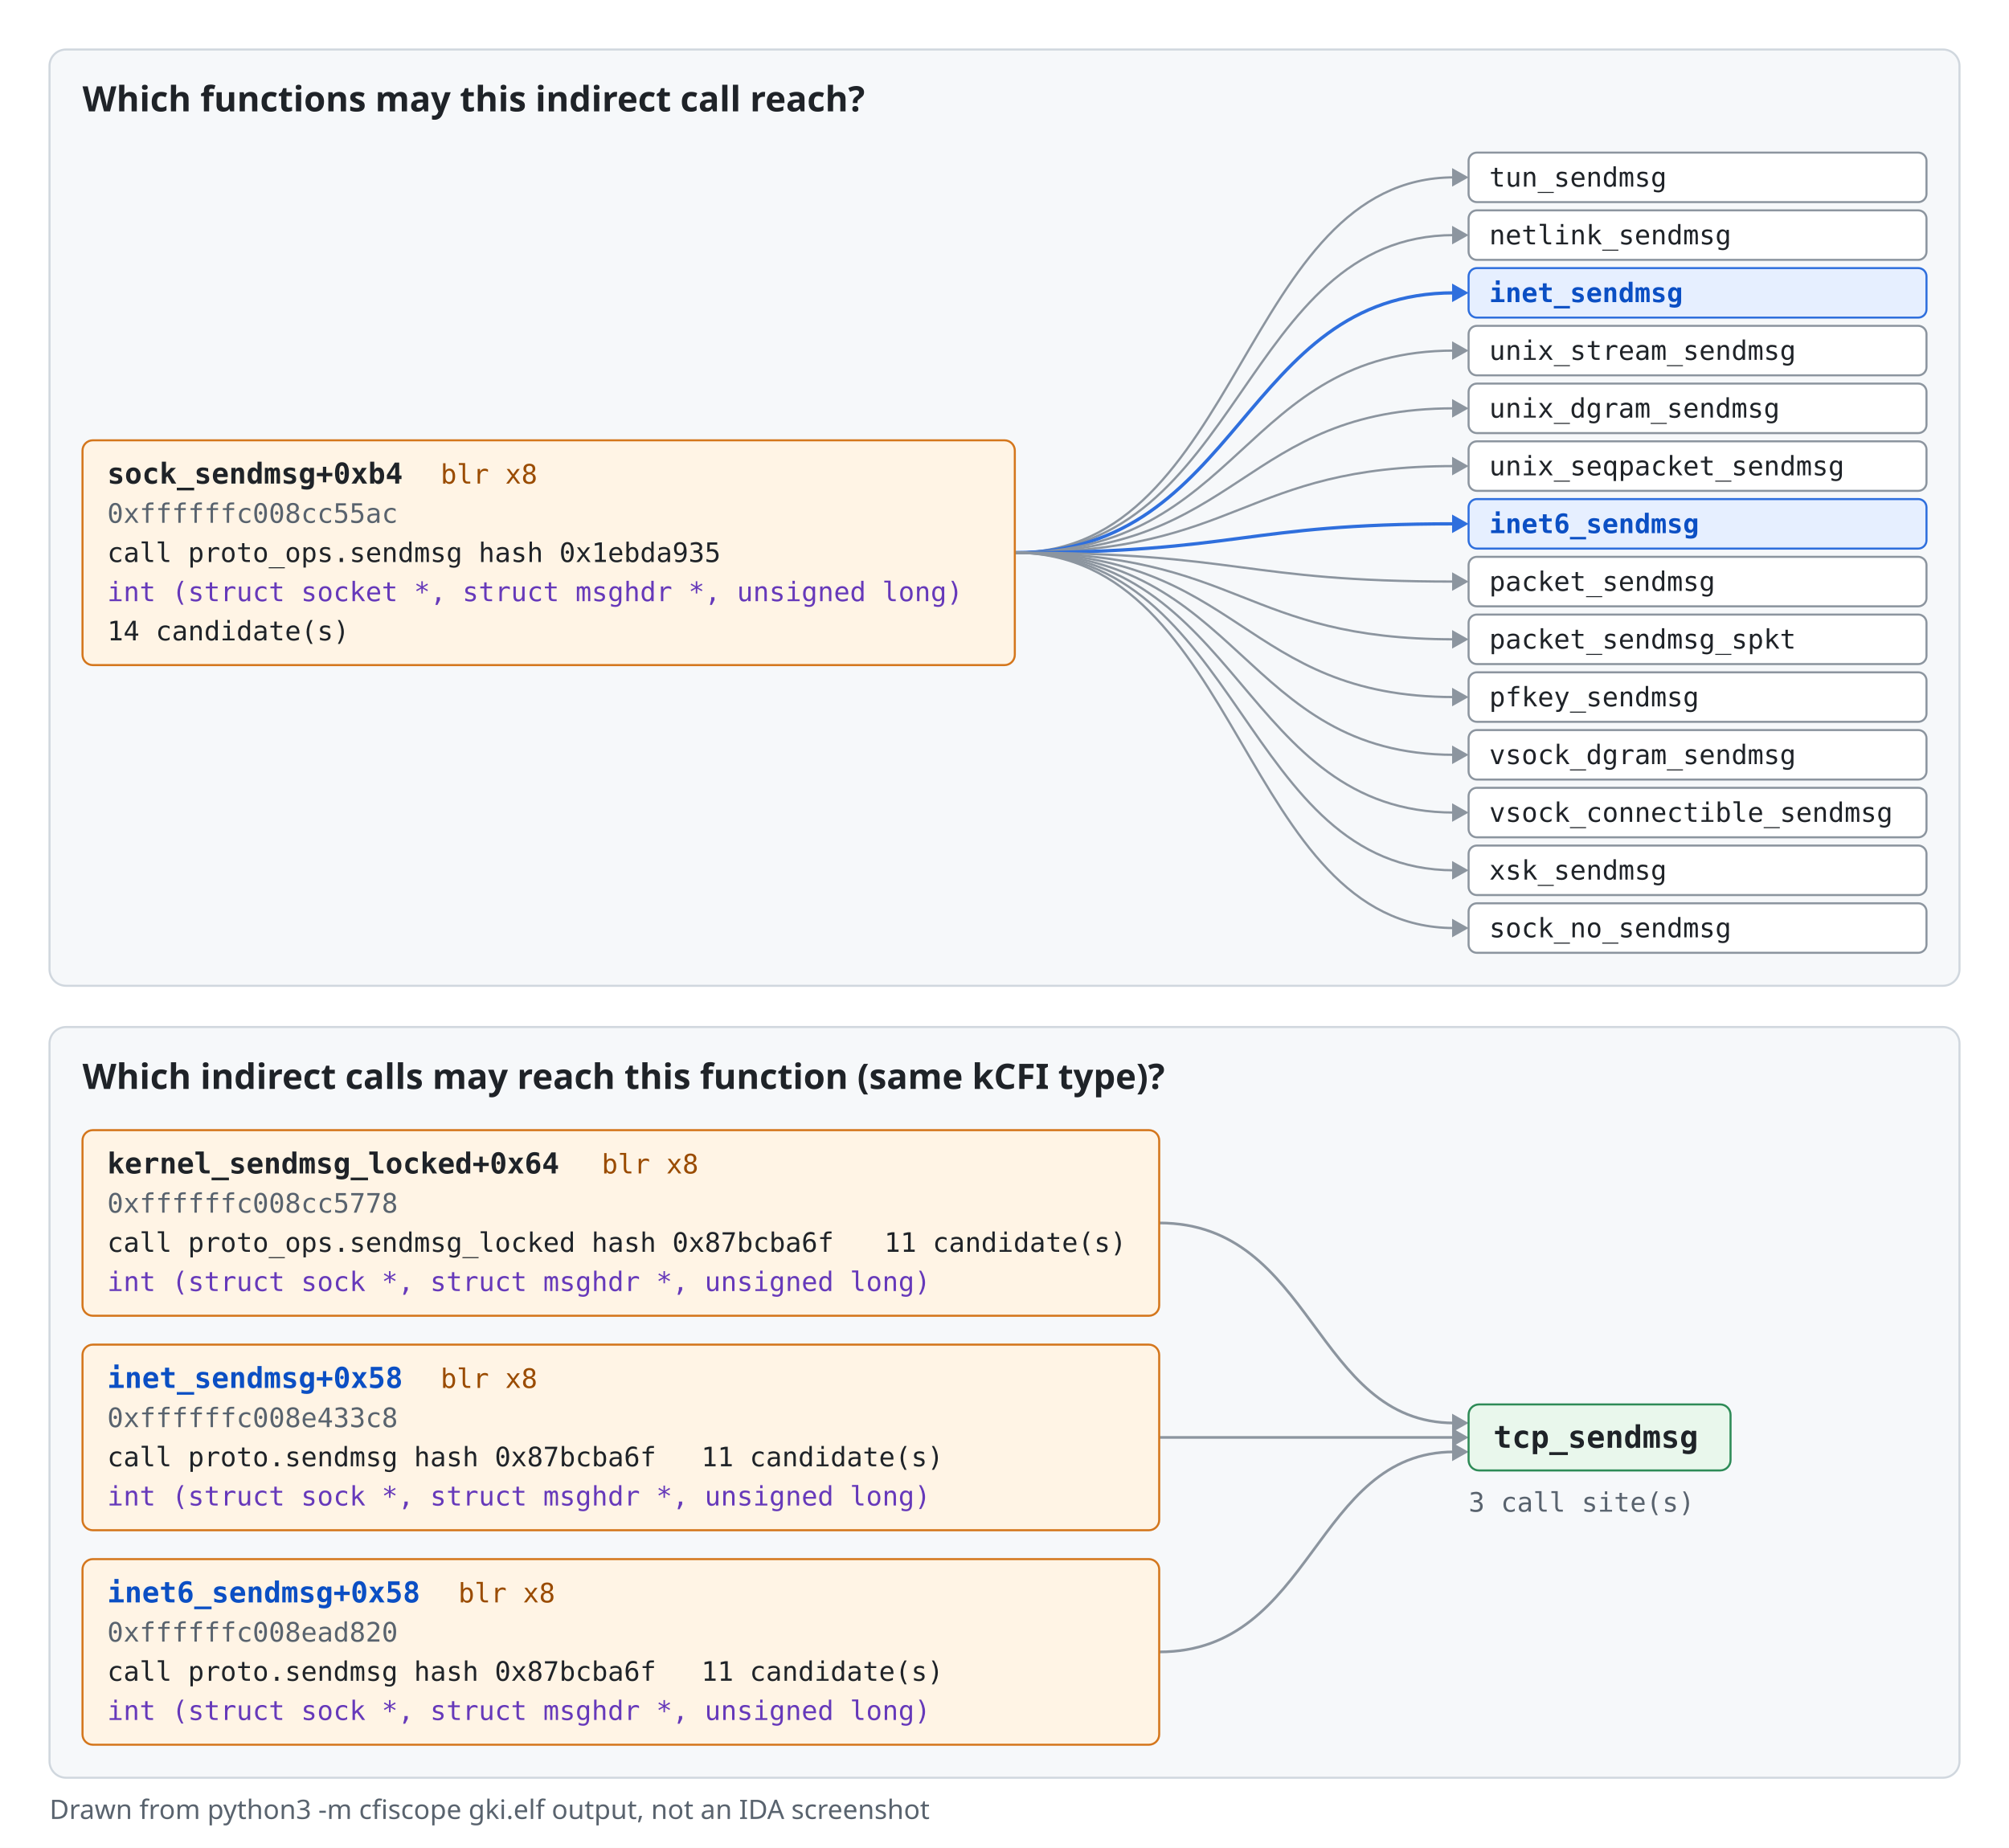
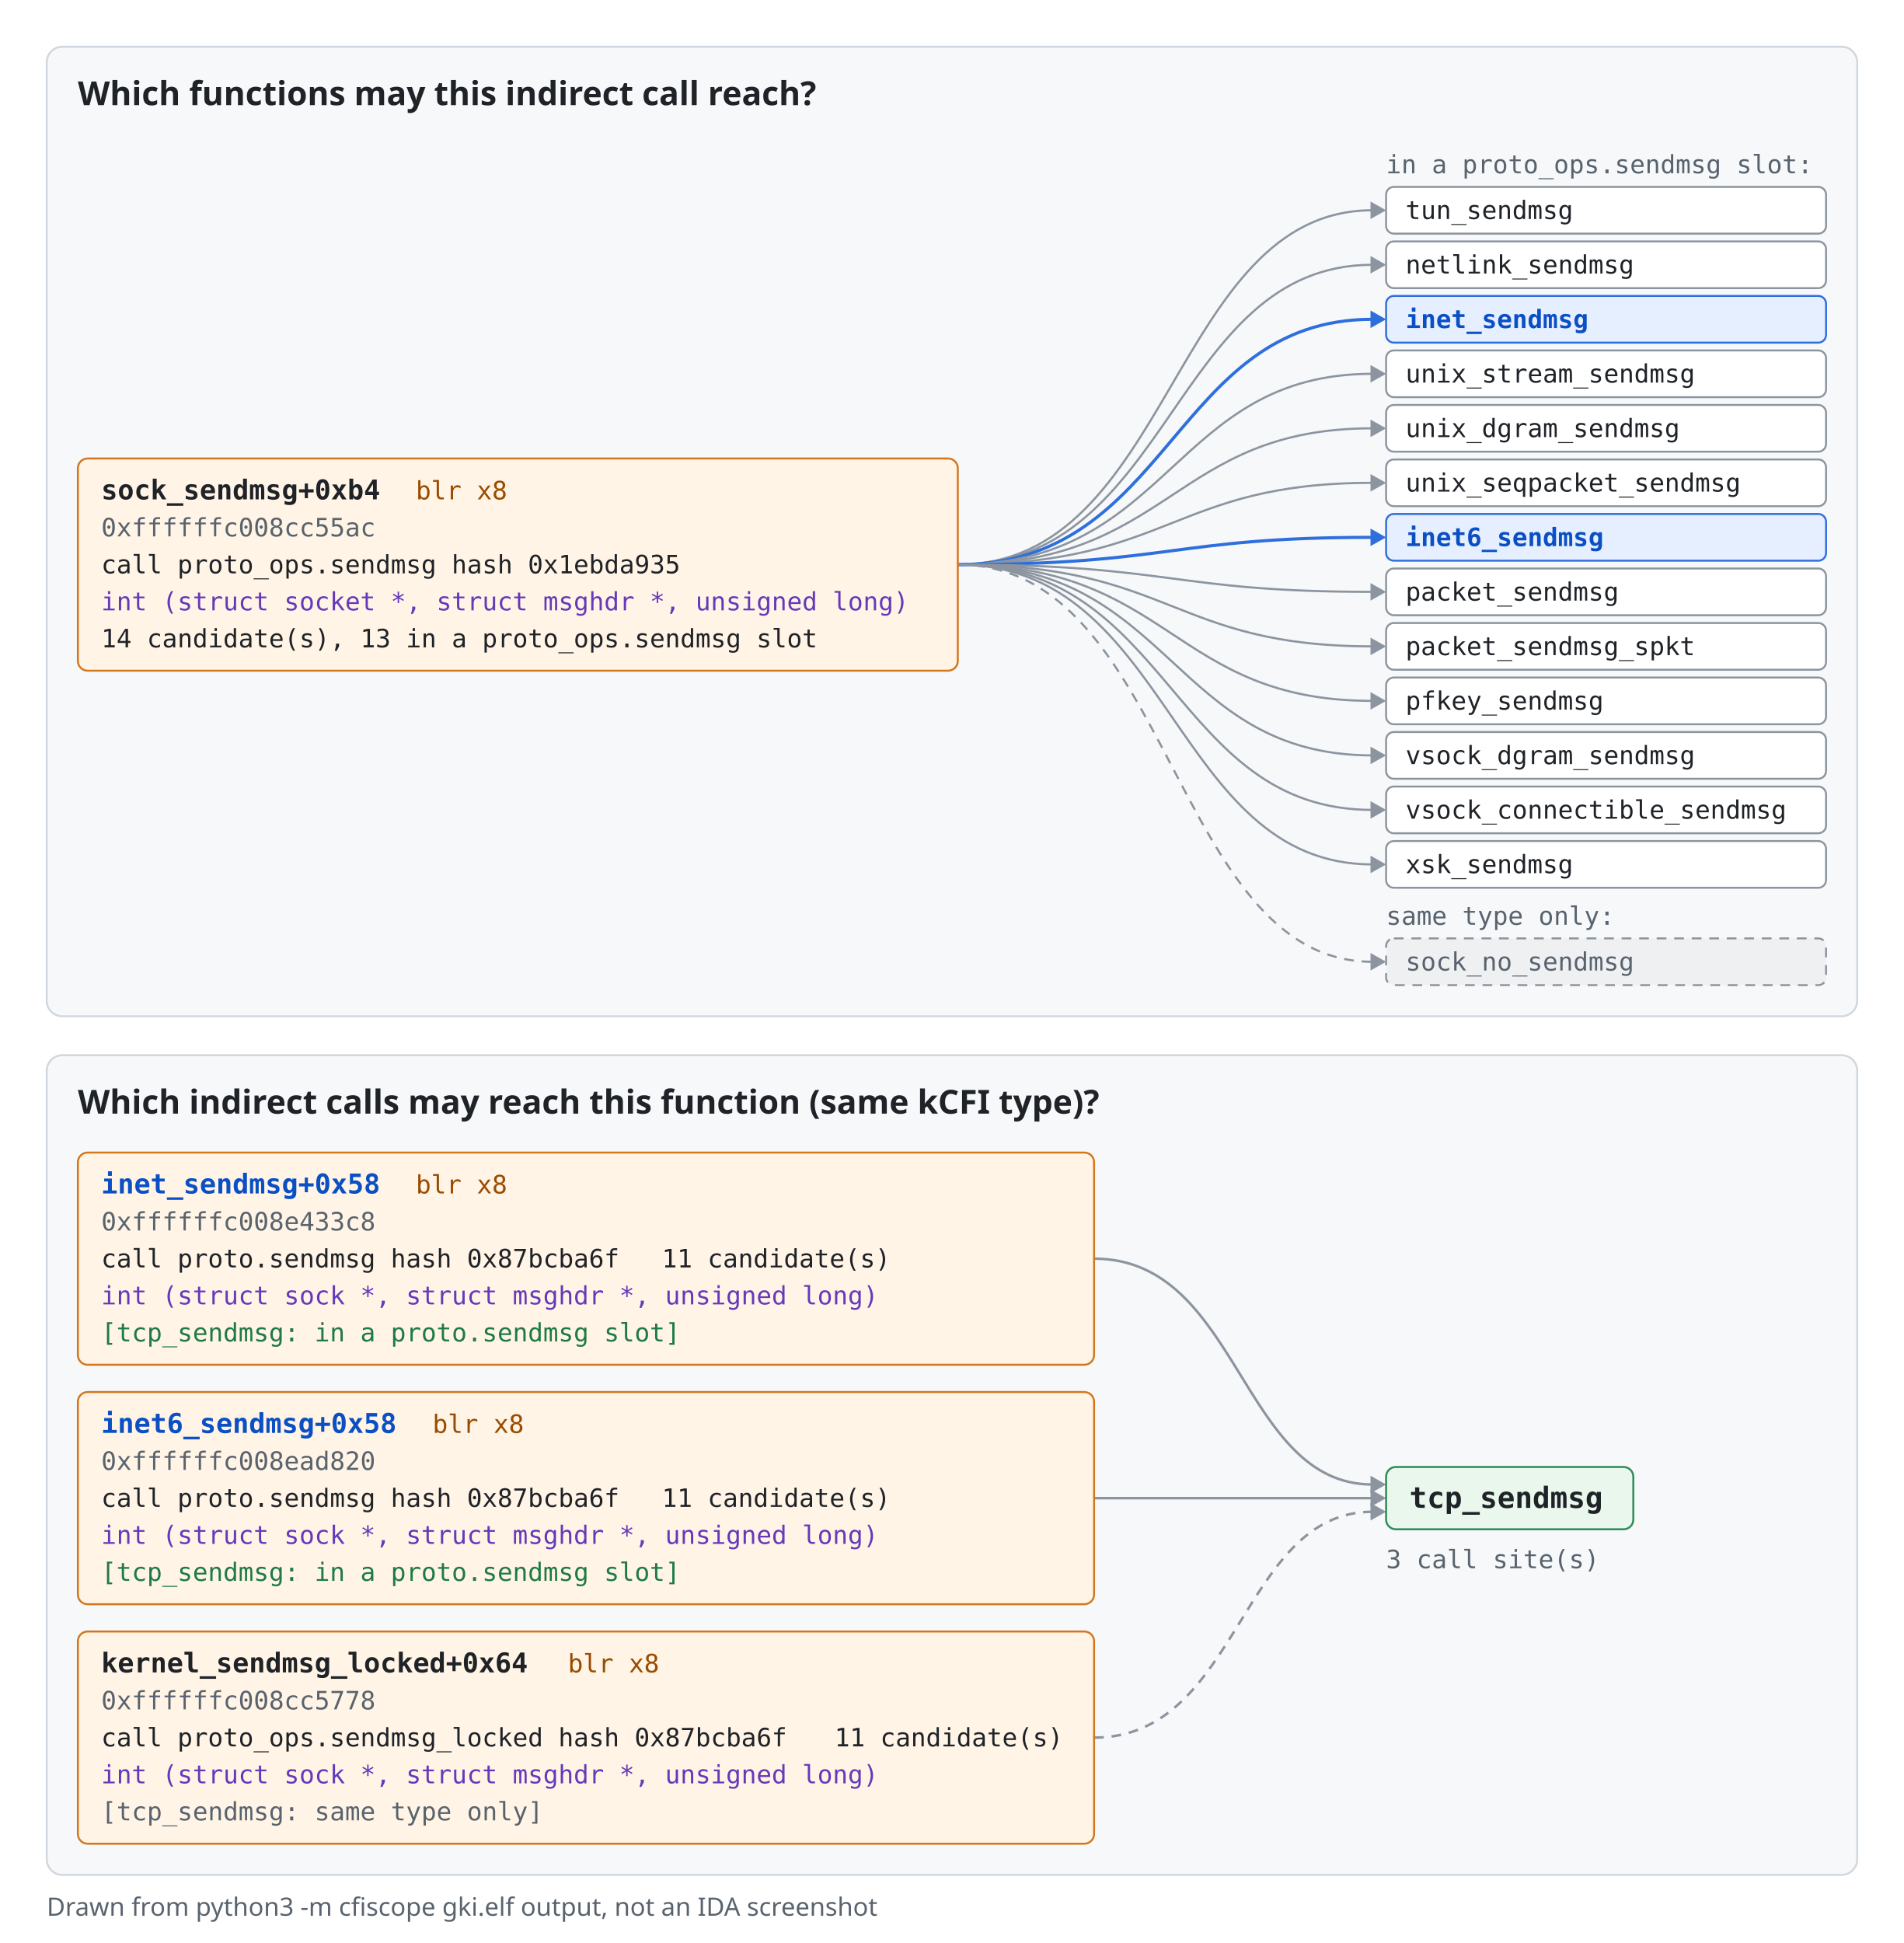
- <svg xmlns="http://www.w3.org/2000/svg" width="974" height="896" viewBox="0 0 974 896" font-family="monospace" font-size="13">
-   <rect x="0" y="0" width="974" height="896" fill="#ffffff" />
+ <svg xmlns="http://www.w3.org/2000/svg" width="978" height="998" viewBox="0 0 978 998" font-family="monospace" font-size="13">
+   <rect x="0" y="0" width="978" height="998" fill="#ffffff" />
  <g id="targets">
-     <rect x="24" y="24" width="926" height="454" rx="8" fill="#f6f8fa" stroke="#d0d7de" />
+     <rect x="24" y="24" width="930" height="498" rx="8" fill="#f6f8fa" stroke="#d0d7de" />
    <text class="heading" x="40" y="54" font-size="17" fill="#1f2328" font-weight="bold" font-family="sans-serif">Which functions may this indirect call reach?</text>
    <g class="edge">
-       <path d="M492 268 C602 268 602 86 705 86" fill="none" stroke="#8c959f" stroke-width="1.1" />
-       <polygon points="704,81.5 712,86 704,90.5" fill="#8c959f" />
+       <path d="M492 290 C602 290 602 108 705 108" fill="none" stroke="#8c959f" stroke-width="1.1" />
+       <polygon points="704,103.5 712,108 704,112.5" fill="#8c959f" />
    </g>
    <g class="edge">
-       <path d="M492 268 C602 268 602 114 705 114" fill="none" stroke="#8c959f" stroke-width="1.1" />
-       <polygon points="704,109.5 712,114 704,118.5" fill="#8c959f" />
+       <path d="M492 290 C602 290 602 136 705 136" fill="none" stroke="#8c959f" stroke-width="1.1" />
+       <polygon points="704,131.5 712,136 704,140.5" fill="#8c959f" />
    </g>
    <g class="edge">
-       <path d="M492 268 C602 268 602 142 705 142" fill="none" stroke="#2f6fdd" stroke-width="1.6" />
-       <polygon points="704,137.5 712,142 704,146.5" fill="#2f6fdd" />
+       <path d="M492 290 C602 290 602 164 705 164" fill="none" stroke="#2f6fdd" stroke-width="1.6" />
+       <polygon points="704,159.5 712,164 704,168.5" fill="#2f6fdd" />
    </g>
    <g class="edge">
-       <path d="M492 268 C602 268 602 170 705 170" fill="none" stroke="#8c959f" stroke-width="1.1" />
-       <polygon points="704,165.5 712,170 704,174.5" fill="#8c959f" />
+       <path d="M492 290 C602 290 602 192 705 192" fill="none" stroke="#8c959f" stroke-width="1.1" />
+       <polygon points="704,187.5 712,192 704,196.5" fill="#8c959f" />
    </g>
    <g class="edge">
-       <path d="M492 268 C602 268 602 198 705 198" fill="none" stroke="#8c959f" stroke-width="1.1" />
-       <polygon points="704,193.5 712,198 704,202.5" fill="#8c959f" />
+       <path d="M492 290 C602 290 602 220 705 220" fill="none" stroke="#8c959f" stroke-width="1.1" />
+       <polygon points="704,215.5 712,220 704,224.5" fill="#8c959f" />
    </g>
    <g class="edge">
-       <path d="M492 268 C602 268 602 226 705 226" fill="none" stroke="#8c959f" stroke-width="1.1" />
-       <polygon points="704,221.5 712,226 704,230.5" fill="#8c959f" />
+       <path d="M492 290 C602 290 602 248 705 248" fill="none" stroke="#8c959f" stroke-width="1.1" />
+       <polygon points="704,243.5 712,248 704,252.5" fill="#8c959f" />
    </g>
    <g class="edge">
-       <path d="M492 268 C602 268 602 254 705 254" fill="none" stroke="#2f6fdd" stroke-width="1.6" />
-       <polygon points="704,249.5 712,254 704,258.5" fill="#2f6fdd" />
+       <path d="M492 290 C602 290 602 276 705 276" fill="none" stroke="#2f6fdd" stroke-width="1.6" />
+       <polygon points="704,271.5 712,276 704,280.5" fill="#2f6fdd" />
    </g>
    <g class="edge">
-       <path d="M492 268 C602 268 602 282 705 282" fill="none" stroke="#8c959f" stroke-width="1.1" />
-       <polygon points="704,277.5 712,282 704,286.5" fill="#8c959f" />
+       <path d="M492 290 C602 290 602 304 705 304" fill="none" stroke="#8c959f" stroke-width="1.1" />
+       <polygon points="704,299.5 712,304 704,308.5" fill="#8c959f" />
    </g>
    <g class="edge">
-       <path d="M492 268 C602 268 602 310 705 310" fill="none" stroke="#8c959f" stroke-width="1.1" />
-       <polygon points="704,305.5 712,310 704,314.5" fill="#8c959f" />
+       <path d="M492 290 C602 290 602 332 705 332" fill="none" stroke="#8c959f" stroke-width="1.1" />
+       <polygon points="704,327.5 712,332 704,336.5" fill="#8c959f" />
    </g>
    <g class="edge">
-       <path d="M492 268 C602 268 602 338 705 338" fill="none" stroke="#8c959f" stroke-width="1.1" />
-       <polygon points="704,333.5 712,338 704,342.5" fill="#8c959f" />
+       <path d="M492 290 C602 290 602 360 705 360" fill="none" stroke="#8c959f" stroke-width="1.1" />
+       <polygon points="704,355.5 712,360 704,364.5" fill="#8c959f" />
    </g>
    <g class="edge">
-       <path d="M492 268 C602 268 602 366 705 366" fill="none" stroke="#8c959f" stroke-width="1.1" />
-       <polygon points="704,361.5 712,366 704,370.5" fill="#8c959f" />
+       <path d="M492 290 C602 290 602 388 705 388" fill="none" stroke="#8c959f" stroke-width="1.1" />
+       <polygon points="704,383.5 712,388 704,392.5" fill="#8c959f" />
    </g>
    <g class="edge">
-       <path d="M492 268 C602 268 602 394 705 394" fill="none" stroke="#8c959f" stroke-width="1.1" />
-       <polygon points="704,389.5 712,394 704,398.5" fill="#8c959f" />
+       <path d="M492 290 C602 290 602 416 705 416" fill="none" stroke="#8c959f" stroke-width="1.1" />
+       <polygon points="704,411.5 712,416 704,420.5" fill="#8c959f" />
    </g>
    <g class="edge">
-       <path d="M492 268 C602 268 602 422 705 422" fill="none" stroke="#8c959f" stroke-width="1.1" />
-       <polygon points="704,417.5 712,422 704,426.5" fill="#8c959f" />
+       <path d="M492 290 C602 290 602 444 705 444" fill="none" stroke="#8c959f" stroke-width="1.1" />
+       <polygon points="704,439.5 712,444 704,448.5" fill="#8c959f" />
    </g>
-     <g class="edge">
-       <path d="M492 268 C602 268 602 450 705 450" fill="none" stroke="#8c959f" stroke-width="1.1" />
-       <polygon points="704,445.5 712,450 704,454.5" fill="#8c959f" />
+     <g class="edge type-only">
+       <path d="M492 290 C602 290 602 494 705 494" fill="none" stroke="#8c959f" stroke-width="1.1" stroke-dasharray="5 4" />
+       <polygon points="704,489.5 712,494 704,498.5" fill="#8c959f" />
    </g>
    <g class="site">
-       <rect x="40" y="213.5" width="452" height="109" rx="5" fill="#fff4e5" stroke="#d4761c" />
-       <text class="in" x="52" y="234.5" font-size="14" fill="#1f2328" font-weight="bold">sock_sendmsg+0xb4</text>
-       <text class="insn" x="213.6" y="234.5" font-size="13" fill="#9a4b00">blr x8</text>
-       <text class="call" x="52" y="253.5" font-size="13" fill="#59636e">0xffffffc008cc55ac</text>
-       <text class="hash" x="52" y="272.5" font-size="13" fill="#1f2328">call proto_ops.sendmsg hash 0x1ebda935</text>
-       <text class="type" x="52" y="291.5" font-size="13" fill="#6639ba">int (struct socket *, struct msghdr *, unsigned long)</text>
-       <text class="count" x="52" y="310.5" font-size="13" fill="#1f2328">14 candidate(s)</text>
+       <rect x="40" y="235.5" width="452" height="109" rx="5" fill="#fff4e5" stroke="#d4761c" />
+       <text class="in" x="52" y="256.5" font-size="14" fill="#1f2328" font-weight="bold">sock_sendmsg+0xb4</text>
+       <text class="insn" x="213.6" y="256.5" font-size="13" fill="#9a4b00">blr x8</text>
+       <text class="call" x="52" y="275.5" font-size="13" fill="#59636e">0xffffffc008cc55ac</text>
+       <text class="hash" x="52" y="294.5" font-size="13" fill="#1f2328">call proto_ops.sendmsg hash 0x1ebda935</text>
+       <text class="type" x="52" y="313.5" font-size="13" fill="#6639ba">int (struct socket *, struct msghdr *, unsigned long)</text>
+       <text class="count" x="52" y="332.5" font-size="13" fill="#1f2328">14 candidate(s), 13 in a proto_ops.sendmsg slot</text>
+     </g>
+     <g class="group">
+       <text class="label" x="712" y="89" font-size="13" fill="#59636e">in a proto_ops.sendmsg slot:</text>
    </g>
    <g class="candidate">
-       <rect x="712" y="74" width="222" height="24" rx="4" fill="#ffffff" stroke="#8c959f" />
-       <text class="name" x="722" y="90.5" font-size="13" fill="#1f2328">tun_sendmsg</text>
+       <rect x="712" y="96" width="226" height="24" rx="4" fill="#ffffff" stroke="#8c959f" />
+       <text class="name" x="722" y="112.5" font-size="13" fill="#1f2328">tun_sendmsg</text>
    </g>
    <g class="candidate">
-       <rect x="712" y="102" width="222" height="24" rx="4" fill="#ffffff" stroke="#8c959f" />
-       <text class="name" x="722" y="118.5" font-size="13" fill="#1f2328">netlink_sendmsg</text>
+       <rect x="712" y="124" width="226" height="24" rx="4" fill="#ffffff" stroke="#8c959f" />
+       <text class="name" x="722" y="140.5" font-size="13" fill="#1f2328">netlink_sendmsg</text>
    </g>
    <g class="candidate also-caller">
-       <rect x="712" y="130" width="222" height="24" rx="4" fill="#e6efff" stroke="#2f6fdd" />
-       <text class="name" x="722" y="146.5" font-size="13" fill="#0b4fc4" font-weight="bold">inet_sendmsg</text>
+       <rect x="712" y="152" width="226" height="24" rx="4" fill="#e6efff" stroke="#2f6fdd" />
+       <text class="name" x="722" y="168.5" font-size="13" fill="#0b4fc4" font-weight="bold">inet_sendmsg</text>
    </g>
    <g class="candidate">
-       <rect x="712" y="158" width="222" height="24" rx="4" fill="#ffffff" stroke="#8c959f" />
-       <text class="name" x="722" y="174.5" font-size="13" fill="#1f2328">unix_stream_sendmsg</text>
+       <rect x="712" y="180" width="226" height="24" rx="4" fill="#ffffff" stroke="#8c959f" />
+       <text class="name" x="722" y="196.5" font-size="13" fill="#1f2328">unix_stream_sendmsg</text>
    </g>
    <g class="candidate">
-       <rect x="712" y="186" width="222" height="24" rx="4" fill="#ffffff" stroke="#8c959f" />
-       <text class="name" x="722" y="202.5" font-size="13" fill="#1f2328">unix_dgram_sendmsg</text>
+       <rect x="712" y="208" width="226" height="24" rx="4" fill="#ffffff" stroke="#8c959f" />
+       <text class="name" x="722" y="224.5" font-size="13" fill="#1f2328">unix_dgram_sendmsg</text>
    </g>
    <g class="candidate">
-       <rect x="712" y="214" width="222" height="24" rx="4" fill="#ffffff" stroke="#8c959f" />
-       <text class="name" x="722" y="230.5" font-size="13" fill="#1f2328">unix_seqpacket_sendmsg</text>
+       <rect x="712" y="236" width="226" height="24" rx="4" fill="#ffffff" stroke="#8c959f" />
+       <text class="name" x="722" y="252.5" font-size="13" fill="#1f2328">unix_seqpacket_sendmsg</text>
    </g>
    <g class="candidate also-caller">
-       <rect x="712" y="242" width="222" height="24" rx="4" fill="#e6efff" stroke="#2f6fdd" />
-       <text class="name" x="722" y="258.5" font-size="13" fill="#0b4fc4" font-weight="bold">inet6_sendmsg</text>
+       <rect x="712" y="264" width="226" height="24" rx="4" fill="#e6efff" stroke="#2f6fdd" />
+       <text class="name" x="722" y="280.5" font-size="13" fill="#0b4fc4" font-weight="bold">inet6_sendmsg</text>
    </g>
    <g class="candidate">
-       <rect x="712" y="270" width="222" height="24" rx="4" fill="#ffffff" stroke="#8c959f" />
-       <text class="name" x="722" y="286.5" font-size="13" fill="#1f2328">packet_sendmsg</text>
+       <rect x="712" y="292" width="226" height="24" rx="4" fill="#ffffff" stroke="#8c959f" />
+       <text class="name" x="722" y="308.5" font-size="13" fill="#1f2328">packet_sendmsg</text>
    </g>
    <g class="candidate">
-       <rect x="712" y="298" width="222" height="24" rx="4" fill="#ffffff" stroke="#8c959f" />
-       <text class="name" x="722" y="314.5" font-size="13" fill="#1f2328">packet_sendmsg_spkt</text>
+       <rect x="712" y="320" width="226" height="24" rx="4" fill="#ffffff" stroke="#8c959f" />
+       <text class="name" x="722" y="336.5" font-size="13" fill="#1f2328">packet_sendmsg_spkt</text>
    </g>
    <g class="candidate">
-       <rect x="712" y="326" width="222" height="24" rx="4" fill="#ffffff" stroke="#8c959f" />
-       <text class="name" x="722" y="342.5" font-size="13" fill="#1f2328">pfkey_sendmsg</text>
+       <rect x="712" y="348" width="226" height="24" rx="4" fill="#ffffff" stroke="#8c959f" />
+       <text class="name" x="722" y="364.5" font-size="13" fill="#1f2328">pfkey_sendmsg</text>
    </g>
    <g class="candidate">
-       <rect x="712" y="354" width="222" height="24" rx="4" fill="#ffffff" stroke="#8c959f" />
-       <text class="name" x="722" y="370.5" font-size="13" fill="#1f2328">vsock_dgram_sendmsg</text>
+       <rect x="712" y="376" width="226" height="24" rx="4" fill="#ffffff" stroke="#8c959f" />
+       <text class="name" x="722" y="392.5" font-size="13" fill="#1f2328">vsock_dgram_sendmsg</text>
    </g>
    <g class="candidate">
-       <rect x="712" y="382" width="222" height="24" rx="4" fill="#ffffff" stroke="#8c959f" />
-       <text class="name" x="722" y="398.5" font-size="13" fill="#1f2328">vsock_connectible_sendmsg</text>
+       <rect x="712" y="404" width="226" height="24" rx="4" fill="#ffffff" stroke="#8c959f" />
+       <text class="name" x="722" y="420.5" font-size="13" fill="#1f2328">vsock_connectible_sendmsg</text>
    </g>
    <g class="candidate">
-       <rect x="712" y="410" width="222" height="24" rx="4" fill="#ffffff" stroke="#8c959f" />
-       <text class="name" x="722" y="426.5" font-size="13" fill="#1f2328">xsk_sendmsg</text>
+       <rect x="712" y="432" width="226" height="24" rx="4" fill="#ffffff" stroke="#8c959f" />
+       <text class="name" x="722" y="448.5" font-size="13" fill="#1f2328">xsk_sendmsg</text>
    </g>
-     <g class="candidate">
-       <rect x="712" y="438" width="222" height="24" rx="4" fill="#ffffff" stroke="#8c959f" />
-       <text class="name" x="722" y="454.5" font-size="13" fill="#1f2328">sock_no_sendmsg</text>
+     <g class="group">
+       <text class="label" x="712" y="475" font-size="13" fill="#59636e">same type only:</text>
+     </g>
+     <g class="candidate type-only">
+       <rect x="712" y="482" width="226" height="24" rx="4" fill="#eef0f2" stroke="#8c959f" stroke-dasharray="5 4" />
+       <text class="name" x="722" y="498.5" font-size="13" fill="#59636e">sock_no_sendmsg</text>
    </g>
  </g>
  <g id="callers">
-     <rect x="24" y="498" width="926" height="364" rx="8" fill="#f6f8fa" stroke="#d0d7de" />
-     <text class="heading" x="40" y="528" font-size="17" fill="#1f2328" font-weight="bold" font-family="sans-serif">Which indirect calls may reach this function (same kCFI type)?</text>
+     <rect x="24" y="542" width="930" height="421" rx="8" fill="#f6f8fa" stroke="#d0d7de" />
+     <text class="heading" x="40" y="572" font-size="17" fill="#1f2328" font-weight="bold" font-family="sans-serif">Which indirect calls may reach this function (same kCFI type)?</text>
    <g class="edge">
-       <path d="M562 593 C637 593 637 690 705 690" fill="none" stroke="#8c959f" stroke-width="1.3" />
-       <polygon points="704,685.5 712,690 704,694.5" fill="#8c959f" />
+       <path d="M562 646.5 C637 646.5 637 762.5 705 762.5" fill="none" stroke="#8c959f" stroke-width="1.3" />
+       <polygon points="704,758 712,762.5 704,767" fill="#8c959f" />
    </g>
    <g class="edge">
-       <path d="M562 697 C637 697 637 697 705 697" fill="none" stroke="#8c959f" stroke-width="1.3" />
-       <polygon points="704,692.5 712,697 704,701.5" fill="#8c959f" />
+       <path d="M562 769.5 C637 769.5 637 769.5 705 769.5" fill="none" stroke="#8c959f" stroke-width="1.3" />
+       <polygon points="704,765 712,769.5 704,774" fill="#8c959f" />
    </g>
-     <g class="edge">
-       <path d="M562 801 C637 801 637 704 705 704" fill="none" stroke="#8c959f" stroke-width="1.3" />
-       <polygon points="704,699.5 712,704 704,708.5" fill="#8c959f" />
+     <g class="edge type-only">
+       <path d="M562 892.5 C637 892.5 637 776.5 705 776.5" fill="none" stroke="#8c959f" stroke-width="1.3" stroke-dasharray="5 4" />
+       <polygon points="704,772 712,776.5 704,781" fill="#8c959f" />
    </g>
    <g class="caller">
-       <rect x="40" y="548" width="522" height="90" rx="5" fill="#fff4e5" stroke="#d4761c" />
-       <text class="in" x="52" y="569" font-size="14" fill="#1f2328" font-weight="bold">kernel_sendmsg_locked+0x64</text>
-       <text class="insn" x="291.7" y="569" font-size="13" fill="#9a4b00">blr x8</text>
-       <text class="call" x="52" y="588" font-size="13" fill="#59636e">0xffffffc008cc5778</text>
-       <text class="hash" x="52" y="607" font-size="13" fill="#1f2328">call proto_ops.sendmsg_locked hash 0x87bcba6f</text>
-       <text class="count" x="428.7" y="607" font-size="13" fill="#1f2328">11 candidate(s)</text>
-       <text class="type" x="52" y="626" font-size="13" fill="#6639ba">int (struct sock *, struct msghdr *, unsigned long)</text>
+       <rect x="40" y="592" width="522" height="109" rx="5" fill="#fff4e5" stroke="#d4761c" />
+       <text class="in" x="52" y="613" font-size="14" fill="#0b4fc4" font-weight="bold">inet_sendmsg+0x58</text>
+       <text class="insn" x="213.6" y="613" font-size="13" fill="#9a4b00">blr x8</text>
+       <text class="call" x="52" y="632" font-size="13" fill="#59636e">0xffffffc008e433c8</text>
+       <text class="hash" x="52" y="651" font-size="13" fill="#1f2328">call proto.sendmsg hash 0x87bcba6f</text>
+       <text class="count" x="340" y="651" font-size="13" fill="#1f2328">11 candidate(s)</text>
+       <text class="type" x="52" y="670" font-size="13" fill="#6639ba">int (struct sock *, struct msghdr *, unsigned long)</text>
+       <text class="slot" x="52" y="689" font-size="13" fill="#1e7a46">[tcp_sendmsg: in a proto.sendmsg slot]</text>
    </g>
    <g class="caller">
-       <rect x="40" y="652" width="522" height="90" rx="5" fill="#fff4e5" stroke="#d4761c" />
-       <text class="in" x="52" y="673" font-size="14" fill="#0b4fc4" font-weight="bold">inet_sendmsg+0x58</text>
-       <text class="insn" x="213.6" y="673" font-size="13" fill="#9a4b00">blr x8</text>
-       <text class="call" x="52" y="692" font-size="13" fill="#59636e">0xffffffc008e433c8</text>
-       <text class="hash" x="52" y="711" font-size="13" fill="#1f2328">call proto.sendmsg hash 0x87bcba6f</text>
-       <text class="count" x="340" y="711" font-size="13" fill="#1f2328">11 candidate(s)</text>
-       <text class="type" x="52" y="730" font-size="13" fill="#6639ba">int (struct sock *, struct msghdr *, unsigned long)</text>
+       <rect x="40" y="715" width="522" height="109" rx="5" fill="#fff4e5" stroke="#d4761c" />
+       <text class="in" x="52" y="736" font-size="14" fill="#0b4fc4" font-weight="bold">inet6_sendmsg+0x58</text>
+       <text class="insn" x="222.2" y="736" font-size="13" fill="#9a4b00">blr x8</text>
+       <text class="call" x="52" y="755" font-size="13" fill="#59636e">0xffffffc008ead820</text>
+       <text class="hash" x="52" y="774" font-size="13" fill="#1f2328">call proto.sendmsg hash 0x87bcba6f</text>
+       <text class="count" x="340" y="774" font-size="13" fill="#1f2328">11 candidate(s)</text>
+       <text class="type" x="52" y="793" font-size="13" fill="#6639ba">int (struct sock *, struct msghdr *, unsigned long)</text>
+       <text class="slot" x="52" y="812" font-size="13" fill="#1e7a46">[tcp_sendmsg: in a proto.sendmsg slot]</text>
    </g>
    <g class="caller">
-       <rect x="40" y="756" width="522" height="90" rx="5" fill="#fff4e5" stroke="#d4761c" />
-       <text class="in" x="52" y="777" font-size="14" fill="#0b4fc4" font-weight="bold">inet6_sendmsg+0x58</text>
-       <text class="insn" x="222.2" y="777" font-size="13" fill="#9a4b00">blr x8</text>
-       <text class="call" x="52" y="796" font-size="13" fill="#59636e">0xffffffc008ead820</text>
-       <text class="hash" x="52" y="815" font-size="13" fill="#1f2328">call proto.sendmsg hash 0x87bcba6f</text>
-       <text class="count" x="340" y="815" font-size="13" fill="#1f2328">11 candidate(s)</text>
-       <text class="type" x="52" y="834" font-size="13" fill="#6639ba">int (struct sock *, struct msghdr *, unsigned long)</text>
+       <rect x="40" y="838" width="522" height="109" rx="5" fill="#fff4e5" stroke="#d4761c" />
+       <text class="in" x="52" y="859" font-size="14" fill="#1f2328" font-weight="bold">kernel_sendmsg_locked+0x64</text>
+       <text class="insn" x="291.7" y="859" font-size="13" fill="#9a4b00">blr x8</text>
+       <text class="call" x="52" y="878" font-size="13" fill="#59636e">0xffffffc008cc5778</text>
+       <text class="hash" x="52" y="897" font-size="13" fill="#1f2328">call proto_ops.sendmsg_locked hash 0x87bcba6f</text>
+       <text class="count" x="428.7" y="897" font-size="13" fill="#1f2328">11 candidate(s)</text>
+       <text class="type" x="52" y="916" font-size="13" fill="#6639ba">int (struct sock *, struct msghdr *, unsigned long)</text>
+       <text class="slot" x="52" y="935" font-size="13" fill="#59636e">[tcp_sendmsg: same type only]</text>
    </g>
    <g class="callee">
-       <rect x="712" y="681" width="127" height="32" rx="5" fill="#e9f7ec" stroke="#2e8b57" />
-       <text class="name" x="724" y="702" font-size="15" fill="#1f2328" font-weight="bold">tcp_sendmsg</text>
+       <rect x="712" y="753.5" width="127" height="32" rx="5" fill="#e9f7ec" stroke="#2e8b57" />
+       <text class="name" x="724" y="774.5" font-size="15" fill="#1f2328" font-weight="bold">tcp_sendmsg</text>
    </g>
-     <text class="count" x="712" y="733" font-size="13" fill="#59636e">3 call site(s)</text>
+     <text class="count" x="712" y="805.5" font-size="13" fill="#59636e">3 call site(s)</text>
  </g>
-   <text class="caption" x="24" y="882" font-size="13" fill="#59636e" font-family="sans-serif">Drawn from python3 -m cfiscope gki.elf output, not an IDA screenshot</text>
+   <text class="caption" x="24" y="984" font-size="13" fill="#59636e" font-family="sans-serif">Drawn from python3 -m cfiscope gki.elf output, not an IDA screenshot</text>
</svg>
